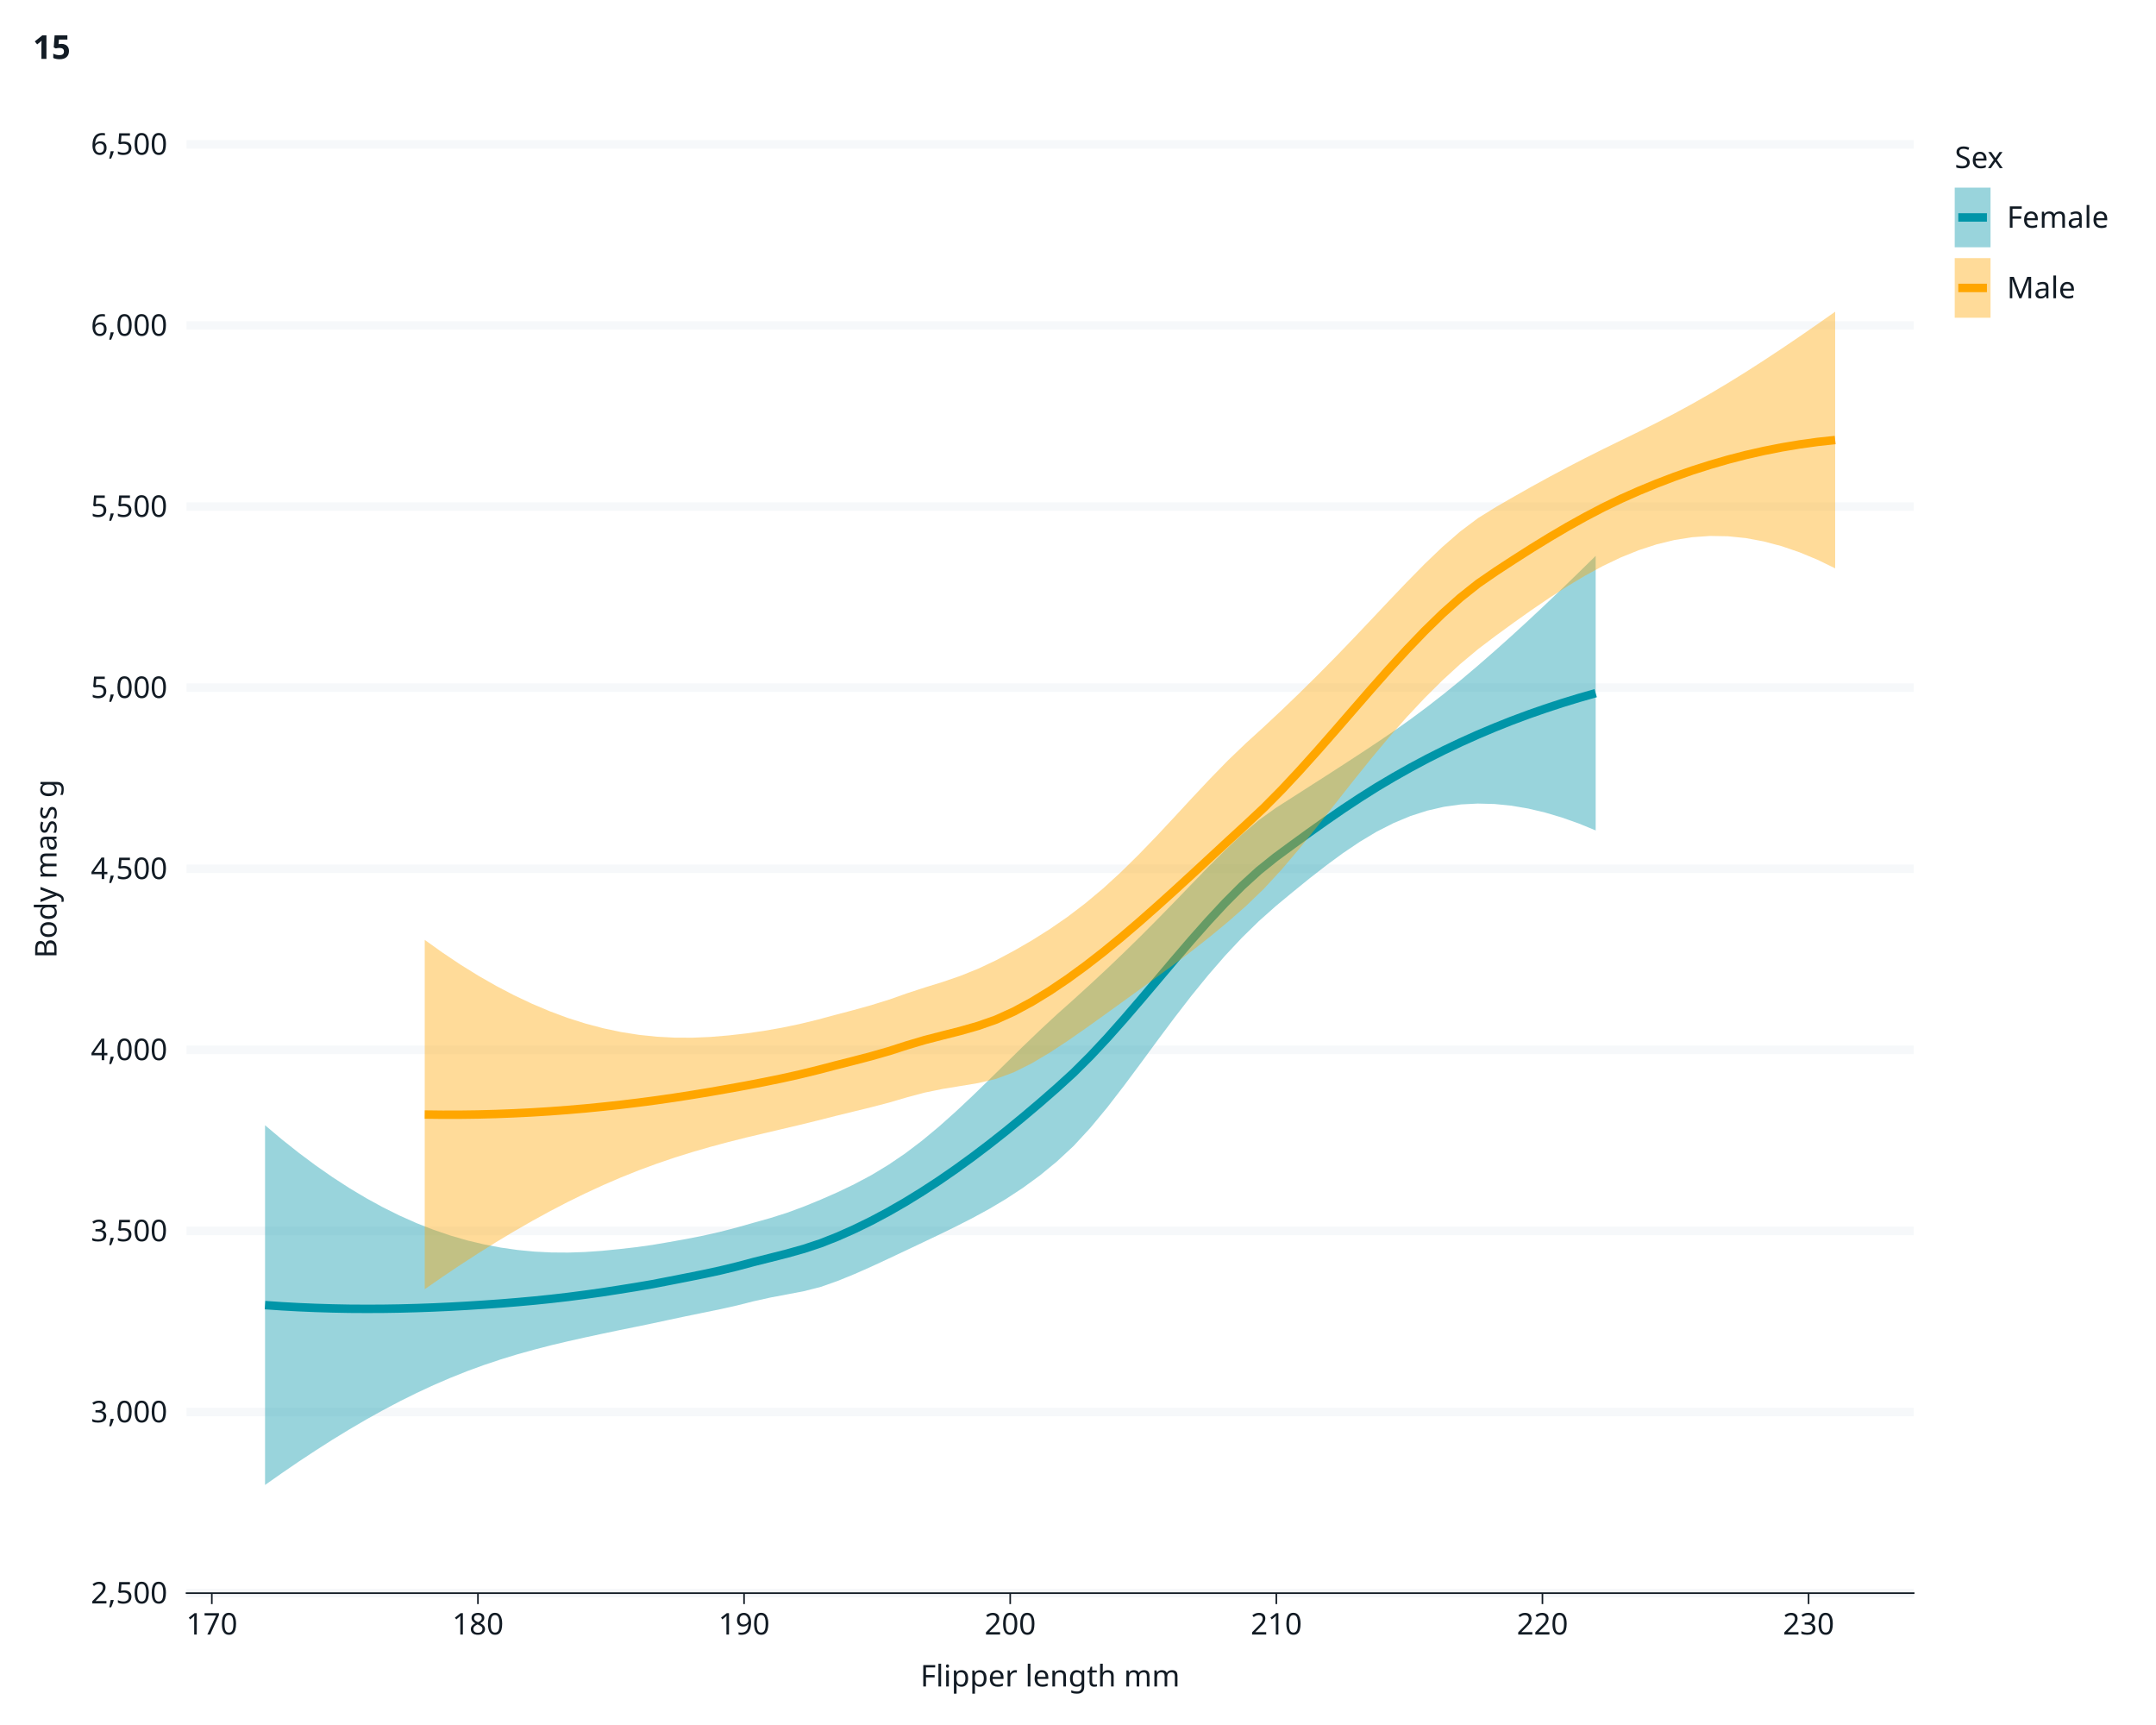
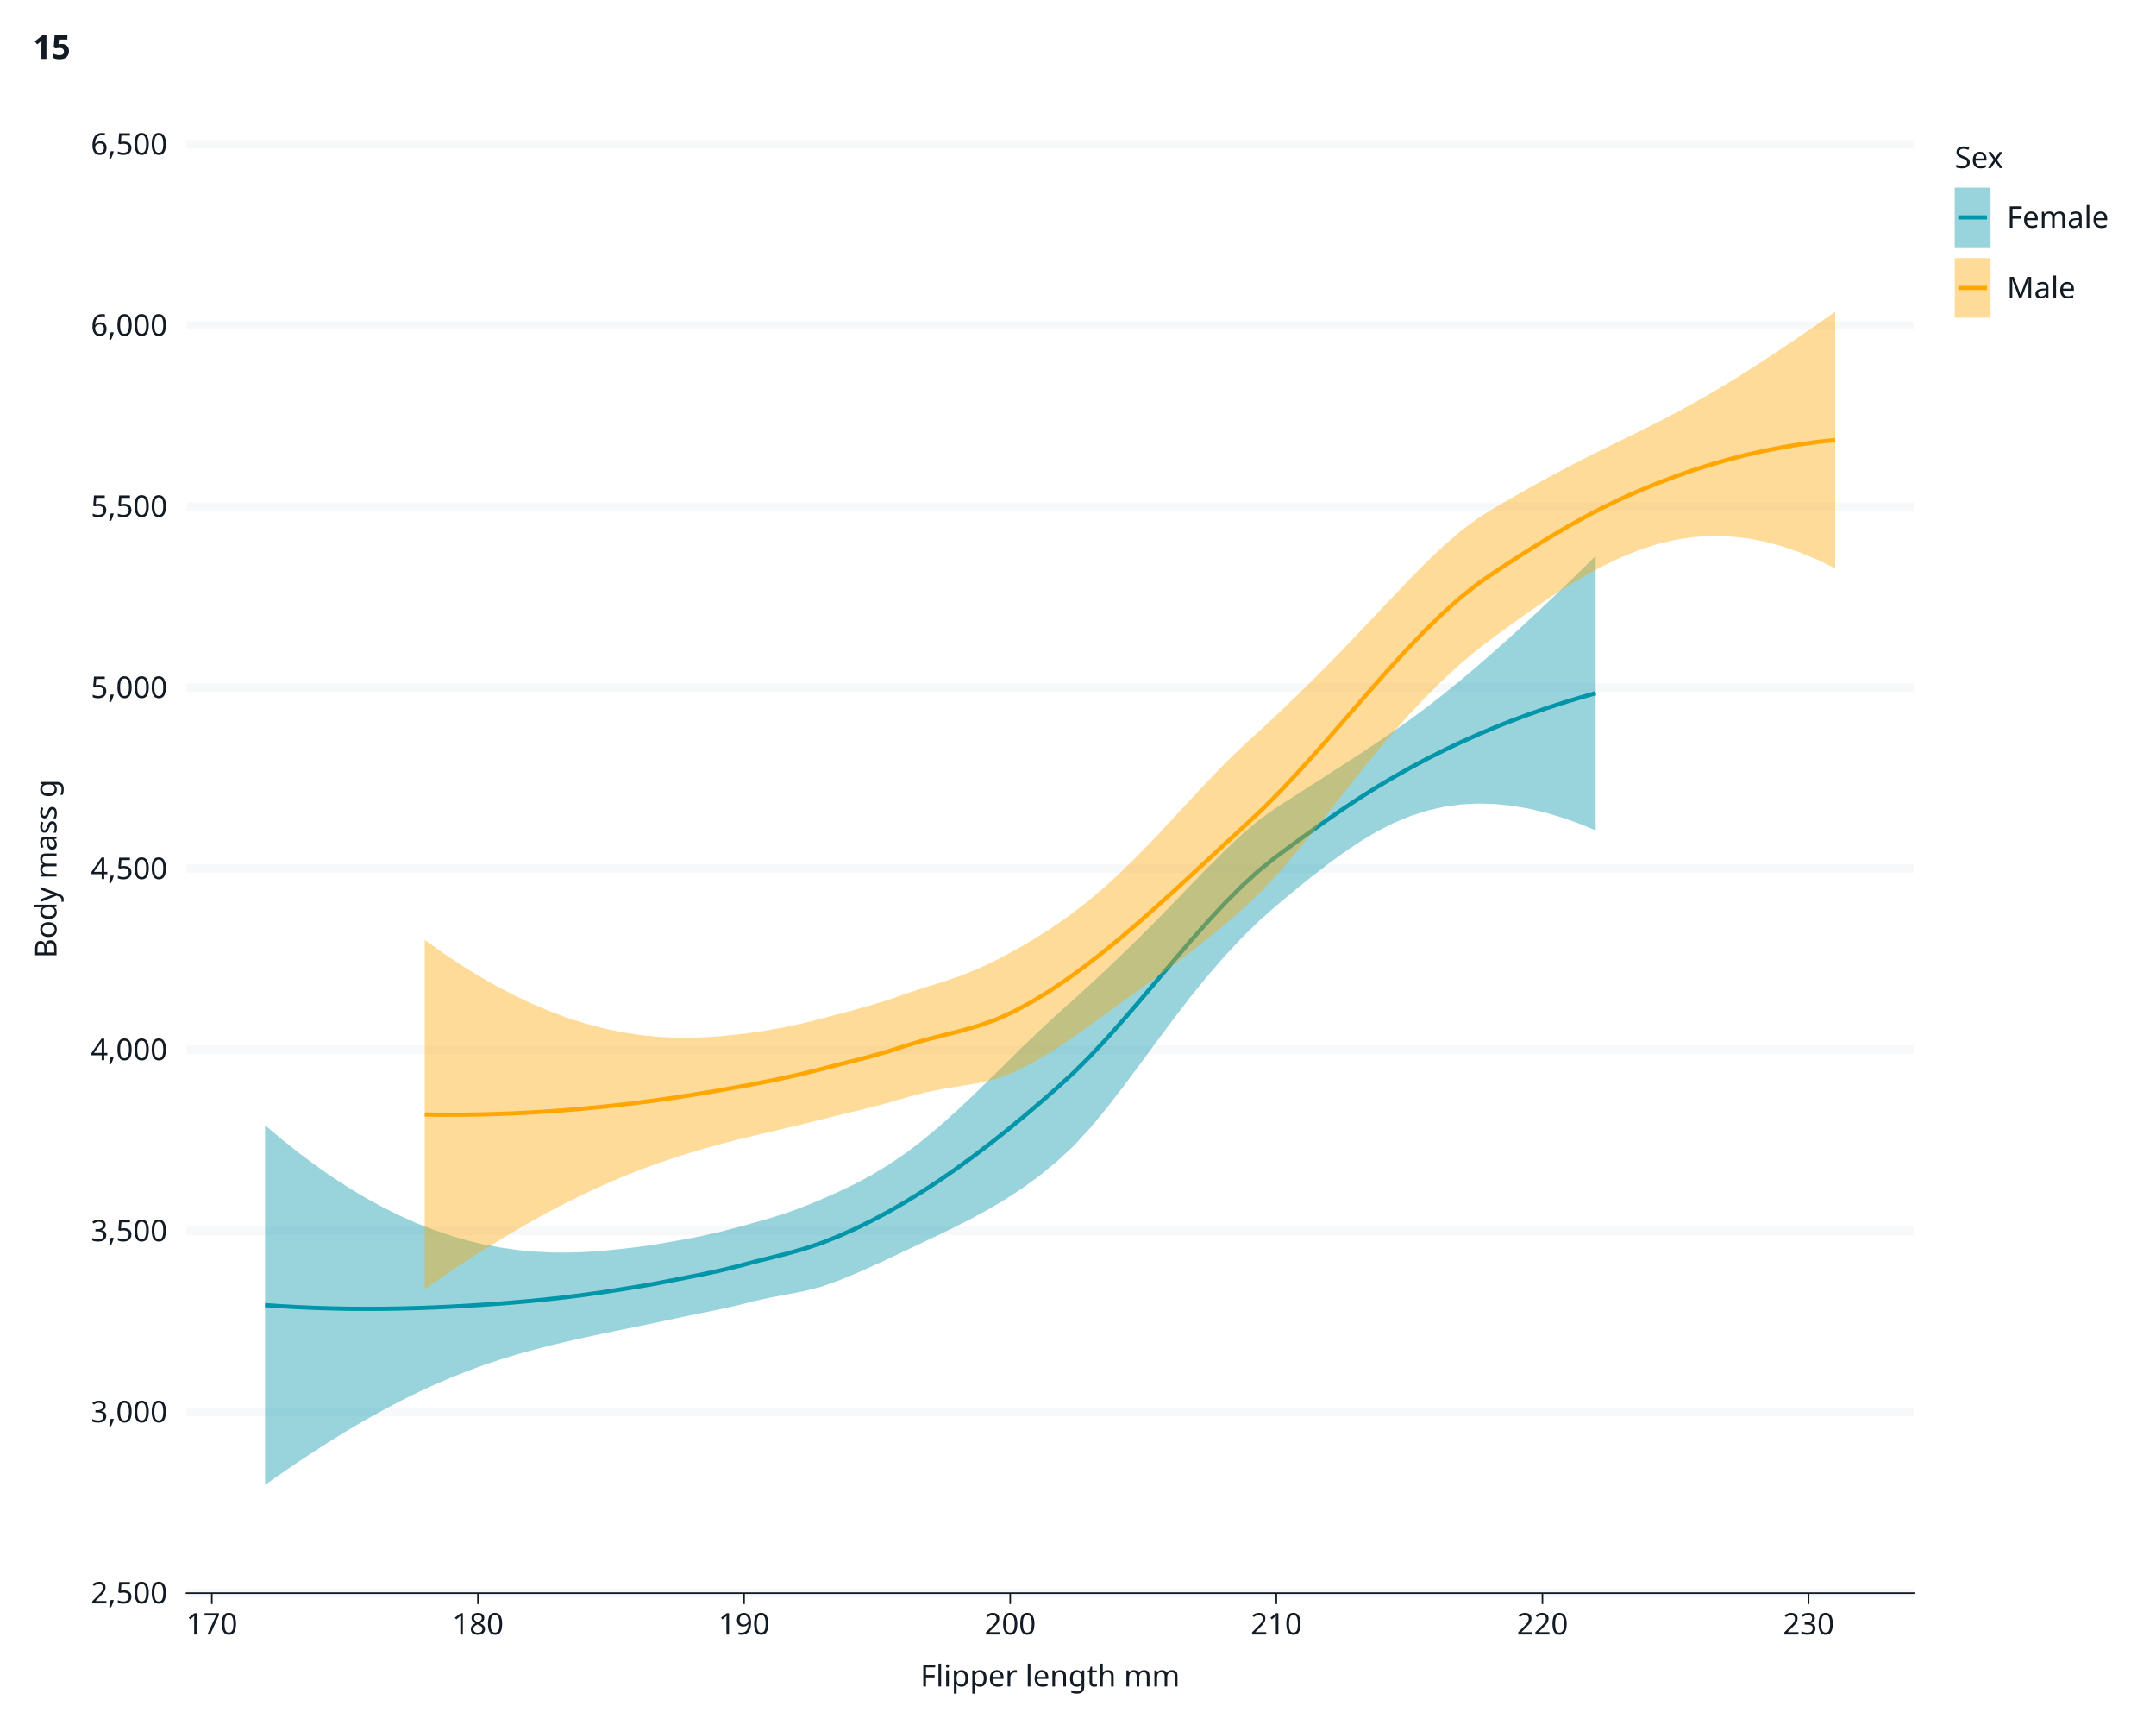
<svg xmlns="http://www.w3.org/2000/svg" class="svglite" data-engine-version="2.0" width="720.00pt" height="576.00pt" viewBox="0 0 720.00 576.00">
  <defs>
    <style type="text/css">
    .svglite line, .svglite polyline, .svglite polygon, .svglite path, .svglite rect, .svglite circle {
      fill: none;
      stroke: #000000;
      stroke-linecap: round;
      stroke-linejoin: round;
      stroke-miterlimit: 10.00;
    }
  </style>
  </defs>
  <rect width="100%" height="100%" style="stroke: none; fill: #FFFFFF;" />
  <defs>
    <clipPath id="cpMC4wMHw3MjAuMDB8MC4wMHw1NzYuMDA=">
      <rect x="0.00" y="0.00" width="720.00" height="576.00" />
    </clipPath>
  </defs>
  <g clip-path="url(#cpMC4wMHw3MjAuMDB8MC4wMHw1NzYuMDA=)">
    <rect x="0" y="0.00" width="720.00" height="576.00" style="stroke-width: 1.07; stroke: #FFFFFF; fill: #FFFFFF;" />
    <rect x="62.29" y="48.21" width="576.79" height="483.76" style="stroke-width: 1.07; stroke: #FFFFFF; fill: #FFFFFF;" />
    <polyline points="115.17,531.97 115.17,48.21 " style="stroke-width: 2.84; stroke: none; stroke-linecap: butt;" />
    <polyline points="204.05,531.97 204.05,48.21 " style="stroke-width: 2.84; stroke: none; stroke-linecap: butt;" />
    <polyline points="292.92,531.97 292.92,48.21 " style="stroke-width: 2.84; stroke: none; stroke-linecap: butt;" />
    <polyline points="381.79,531.97 381.79,48.21 " style="stroke-width: 2.84; stroke: none; stroke-linecap: butt;" />
    <polyline points="470.67,531.97 470.67,48.21 " style="stroke-width: 2.84; stroke: none; stroke-linecap: butt;" />
    <polyline points="559.54,531.97 559.54,48.21 " style="stroke-width: 2.84; stroke: none; stroke-linecap: butt;" />
    <polyline points="62.29,531.97 639.08,531.97 " style="stroke-width: 2.84; stroke: #F6F8FA; stroke-linecap: butt;" />
    <polyline points="62.29,471.50 639.08,471.50 " style="stroke-width: 2.84; stroke: #F6F8FA; stroke-linecap: butt;" />
    <polyline points="62.29,411.03 639.08,411.03 " style="stroke-width: 2.84; stroke: #F6F8FA; stroke-linecap: butt;" />
    <polyline points="62.29,350.56 639.08,350.56 " style="stroke-width: 2.84; stroke: #F6F8FA; stroke-linecap: butt;" />
    <polyline points="62.29,290.09 639.08,290.09 " style="stroke-width: 2.84; stroke: #F6F8FA; stroke-linecap: butt;" />
    <polyline points="62.29,229.62 639.08,229.62 " style="stroke-width: 2.84; stroke: #F6F8FA; stroke-linecap: butt;" />
    <polyline points="62.29,169.15 639.08,169.15 " style="stroke-width: 2.84; stroke: #F6F8FA; stroke-linecap: butt;" />
    <polyline points="62.29,108.68 639.08,108.68 " style="stroke-width: 2.84; stroke: #F6F8FA; stroke-linecap: butt;" />
    <polyline points="62.29,48.21 639.08,48.21 " style="stroke-width: 2.84; stroke: #F6F8FA; stroke-linecap: butt;" />
    <polyline points="70.74,531.97 70.74,48.21 " style="stroke-width: 2.84; stroke: none; stroke-linecap: butt;" />
    <polyline points="159.61,531.97 159.61,48.21 " style="stroke-width: 2.84; stroke: none; stroke-linecap: butt;" />
    <polyline points="248.48,531.97 248.48,48.21 " style="stroke-width: 2.84; stroke: none; stroke-linecap: butt;" />
    <polyline points="337.36,531.97 337.36,48.21 " style="stroke-width: 2.84; stroke: none; stroke-linecap: butt;" />
    <polyline points="426.23,531.97 426.23,48.21 " style="stroke-width: 2.84; stroke: none; stroke-linecap: butt;" />
    <polyline points="515.10,531.97 515.10,48.21 " style="stroke-width: 2.84; stroke: none; stroke-linecap: butt;" />
    <polyline points="603.98,531.97 603.98,48.21 " style="stroke-width: 2.84; stroke: none; stroke-linecap: butt;" />
    <polygon points="88.51,375.73 94.14,380.47 99.76,384.93 105.39,389.13 111.01,393.05 116.64,396.70 122.26,400.06 127.89,403.14 133.51,405.93 139.14,408.43 144.76,410.64 150.39,412.55 156.01,414.18 161.64,415.52 167.26,416.59 172.89,417.39 178.51,417.93 184.13,418.21 189.76,418.25 195.38,418.06 201.01,417.67 206.63,417.11 212.26,416.47 217.88,415.69 223.51,414.73 229.13,413.72 234.76,412.62 240.38,411.35 246.01,409.89 251.63,408.30 257.26,406.72 262.88,404.94 268.51,402.86 274.13,400.55 279.76,398.08 285.38,395.38 291.01,392.38 296.63,388.99 302.26,385.17 307.88,380.91 313.51,376.24 319.13,371.22 324.76,365.94 330.38,360.48 336.01,354.94 341.63,349.42 347.26,344.01 352.88,338.79 358.51,333.77 364.13,328.65 369.76,323.41 375.38,318.03 381.01,312.52 386.63,306.87 392.26,301.11 397.88,295.28 403.51,289.49 409.13,283.87 414.75,278.60 420.38,273.85 426.00,269.82 431.63,266.22 437.25,262.62 442.88,259.02 448.50,255.39 454.13,251.72 459.75,248.00 465.38,244.18 471.00,240.19 476.63,236.01 482.25,231.63 487.88,227.05 493.50,222.30 499.13,217.39 504.75,212.36 510.38,207.20 516.00,201.94 521.63,196.58 527.25,191.13 532.88,185.61 532.88,277.29 527.25,274.98 521.63,272.99 516.00,271.32 510.38,269.99 504.75,269.03 499.13,268.47 493.50,268.32 487.88,268.61 482.25,269.39 476.63,270.68 471.00,272.49 465.38,274.84 459.75,277.70 454.13,281.07 448.50,284.86 442.88,288.99 437.25,293.37 431.63,297.93 426.00,302.60 420.38,307.60 414.75,313.11 409.13,319.11 403.51,325.58 397.88,332.49 392.26,339.77 386.63,347.30 381.01,354.95 375.38,362.51 369.76,369.80 364.13,376.59 358.51,382.68 352.88,387.90 347.26,392.51 341.63,396.62 336.01,400.31 330.38,403.66 324.76,406.72 319.13,409.59 313.51,412.33 307.88,415.01 302.26,417.67 296.63,420.32 291.01,422.93 285.38,425.42 279.76,427.71 274.13,429.70 268.51,431.13 262.88,432.21 257.26,433.27 251.63,434.52 246.01,435.94 240.38,437.19 234.76,438.34 229.13,439.50 223.51,440.69 217.88,441.90 212.26,443.06 206.63,444.20 201.01,445.38 195.38,446.59 189.76,447.85 184.13,449.18 178.51,450.63 172.89,452.19 167.26,453.91 161.64,455.79 156.01,457.84 150.39,460.09 144.76,462.52 139.14,465.13 133.51,467.92 127.89,470.89 122.26,474.02 116.64,477.31 111.01,480.75 105.39,484.34 99.76,488.05 94.14,491.89 88.51,495.85 " style="stroke-width: 0.00; stroke: none; stroke-linecap: butt; fill: #0095A8; fill-opacity: 0.40;" />
-     <polyline points="88.51,375.73 94.14,380.47 99.76,384.93 105.39,389.13 111.01,393.05 116.64,396.70 122.26,400.06 127.89,403.14 133.51,405.93 139.14,408.43 144.76,410.64 150.39,412.55 156.01,414.18 161.64,415.52 167.26,416.59 172.89,417.39 178.51,417.93 184.13,418.21 189.76,418.25 195.38,418.06 201.01,417.67 206.63,417.11 212.26,416.47 217.88,415.69 223.51,414.73 229.13,413.72 234.76,412.62 240.38,411.35 246.01,409.89 251.63,408.30 257.26,406.72 262.88,404.94 268.51,402.86 274.13,400.55 279.76,398.08 285.38,395.38 291.01,392.38 296.63,388.99 302.26,385.17 307.88,380.91 313.51,376.24 319.13,371.22 324.76,365.94 330.38,360.48 336.01,354.94 341.63,349.42 347.26,344.01 352.88,338.79 358.51,333.77 364.13,328.65 369.76,323.41 375.38,318.03 381.01,312.52 386.63,306.87 392.26,301.11 397.88,295.28 403.51,289.49 409.13,283.87 414.75,278.60 420.38,273.85 426.00,269.82 431.63,266.22 437.25,262.62 442.88,259.02 448.50,255.39 454.13,251.72 459.75,248.00 465.38,244.18 471.00,240.19 476.63,236.01 482.25,231.63 487.88,227.05 493.50,222.30 499.13,217.39 504.75,212.36 510.38,207.20 516.00,201.94 521.63,196.58 527.25,191.13 532.88,185.61 " style="stroke-width: 2.82; stroke: none; stroke-linecap: butt;" />
-     <polyline points="532.88,277.29 527.25,274.98 521.63,272.99 516.00,271.32 510.38,269.99 504.75,269.03 499.13,268.47 493.50,268.32 487.88,268.61 482.25,269.39 476.63,270.68 471.00,272.49 465.38,274.84 459.75,277.70 454.13,281.07 448.50,284.86 442.88,288.99 437.25,293.37 431.63,297.93 426.00,302.60 420.38,307.60 414.75,313.11 409.13,319.11 403.51,325.58 397.88,332.49 392.26,339.77 386.63,347.30 381.01,354.95 375.38,362.51 369.76,369.80 364.13,376.59 358.51,382.68 352.88,387.90 347.26,392.51 341.63,396.62 336.01,400.31 330.38,403.66 324.76,406.72 319.13,409.59 313.51,412.33 307.88,415.01 302.26,417.67 296.63,420.32 291.01,422.93 285.38,425.42 279.76,427.71 274.13,429.70 268.51,431.13 262.88,432.21 257.26,433.27 251.63,434.52 246.01,435.94 240.38,437.19 234.76,438.34 229.13,439.50 223.51,440.69 217.88,441.90 212.26,443.06 206.63,444.20 201.01,445.38 195.38,446.59 189.76,447.85 184.13,449.18 178.51,450.63 172.89,452.19 167.26,453.91 161.64,455.79 156.01,457.84 150.39,460.09 144.76,462.52 139.14,465.13 133.51,467.92 127.89,470.89 122.26,474.02 116.64,477.31 111.01,480.75 105.39,484.34 99.76,488.05 94.14,491.89 88.51,495.85 " style="stroke-width: 2.82; stroke: none; stroke-linecap: butt;" />
-     <polyline points="88.51,435.79 94.14,436.18 99.76,436.49 105.39,436.73 111.01,436.90 116.64,437.01 122.26,437.04 127.89,437.02 133.51,436.93 139.14,436.78 144.76,436.58 150.39,436.32 156.01,436.01 161.64,435.65 167.26,435.25 172.89,434.79 178.51,434.28 184.13,433.70 189.76,433.05 195.38,432.32 201.01,431.53 206.63,430.66 212.26,429.76 217.88,428.80 223.51,427.71 229.13,426.61 234.76,425.48 240.38,424.27 246.01,422.91 251.63,421.41 257.26,420.00 262.88,418.57 268.51,416.99 274.13,415.13 279.76,412.90 285.38,410.40 291.01,407.65 296.63,404.65 302.26,401.42 307.88,397.96 313.51,394.29 319.13,390.41 324.76,386.33 330.38,382.07 336.01,377.63 341.63,373.02 347.26,368.26 352.88,363.35 358.51,358.22 364.13,352.62 369.76,346.60 375.38,340.27 381.01,333.73 386.63,327.09 392.26,320.44 397.88,313.89 403.51,307.54 409.13,301.49 414.75,295.85 420.38,290.72 426.00,286.21 431.63,282.07 437.25,277.99 442.88,274.00 448.50,270.12 454.13,266.40 459.75,262.85 465.38,259.51 471.00,256.34 476.63,253.34 482.25,250.51 487.88,247.83 493.50,245.31 499.13,242.93 504.75,240.69 510.38,238.59 516.00,236.63 521.63,234.78 527.25,233.06 532.88,231.45 " style="stroke-width: 2.82; stroke: #0095A8; stroke-linecap: butt;" />
+     <polyline points="88.51,375.73 94.14,380.47 99.76,384.93 105.39,389.13 111.01,393.05 116.64,396.70 122.26,400.06 127.89,403.14 133.51,405.93 139.14,408.43 144.76,410.64 150.39,412.55 156.01,414.18 161.64,415.52 167.26,416.59 172.89,417.39 178.51,417.93 184.13,418.21 189.76,418.25 195.38,418.06 201.01,417.67 206.63,417.11 212.26,416.47 217.88,415.69 223.51,414.73 229.13,413.72 234.76,412.62 240.38,411.35 246.01,409.89 251.63,408.30 257.26,406.72 262.88,404.94 268.51,402.86 274.13,400.55 279.76,398.08 285.38,395.38 291.01,392.38 296.63,388.99 302.26,385.17 307.88,380.91 313.51,376.24 319.13,371.22 324.76,365.94 330.38,360.48 336.01,354.94 341.63,349.42 347.26,344.01 352.88,338.79 358.51,333.77 364.13,328.65 369.76,323.41 375.38,318.03 381.01,312.52 386.63,306.87 392.26,301.11 397.88,295.28 403.51,289.49 409.13,283.87 414.75,278.60 420.38,273.85 426.00,269.82 431.63,266.22 437.25,262.62 442.88,259.02 448.50,255.39 454.13,251.72 459.75,248.00 465.38,244.18 471.00,240.19 476.63,236.01 482.25,231.63 487.88,227.05 493.50,222.30 499.13,217.39 504.75,212.36 510.38,207.20 516.00,201.94 521.63,196.58 527.25,191.13 532.88,185.61 " style="stroke-width: 1.41; stroke: none; stroke-linecap: butt;" />
+     <polyline points="532.88,277.29 527.25,274.98 521.63,272.99 516.00,271.32 510.38,269.99 504.75,269.03 499.13,268.47 493.50,268.32 487.88,268.61 482.25,269.39 476.63,270.68 471.00,272.49 465.38,274.84 459.75,277.70 454.13,281.07 448.50,284.86 442.88,288.99 437.25,293.37 431.63,297.93 426.00,302.60 420.38,307.60 414.75,313.11 409.13,319.11 403.51,325.58 397.88,332.49 392.26,339.77 386.63,347.30 381.01,354.95 375.38,362.51 369.76,369.80 364.13,376.59 358.51,382.68 352.88,387.90 347.26,392.51 341.63,396.62 336.01,400.31 330.38,403.66 324.76,406.72 319.13,409.59 313.51,412.33 307.88,415.01 302.26,417.67 296.63,420.32 291.01,422.93 285.38,425.42 279.76,427.71 274.13,429.70 268.51,431.13 262.88,432.21 257.26,433.27 251.63,434.52 246.01,435.94 240.38,437.19 234.76,438.34 229.13,439.50 223.51,440.69 217.88,441.90 212.26,443.06 206.63,444.20 201.01,445.38 195.38,446.59 189.76,447.85 184.13,449.18 178.51,450.63 172.89,452.19 167.26,453.91 161.64,455.79 156.01,457.84 150.39,460.09 144.76,462.52 139.14,465.13 133.51,467.92 127.89,470.89 122.26,474.02 116.64,477.31 111.01,480.75 105.39,484.34 99.76,488.05 94.14,491.89 88.51,495.85 " style="stroke-width: 1.41; stroke: none; stroke-linecap: butt;" />
+     <polyline points="88.51,435.79 94.14,436.18 99.76,436.49 105.39,436.73 111.01,436.90 116.64,437.01 122.26,437.04 127.89,437.02 133.51,436.93 139.14,436.78 144.76,436.58 150.39,436.32 156.01,436.01 161.64,435.65 167.26,435.25 172.89,434.79 178.51,434.28 184.13,433.70 189.76,433.05 195.38,432.32 201.01,431.53 206.63,430.66 212.26,429.76 217.88,428.80 223.51,427.71 229.13,426.61 234.76,425.48 240.38,424.27 246.01,422.91 251.63,421.41 257.26,420.00 262.88,418.57 268.51,416.99 274.13,415.13 279.76,412.90 285.38,410.40 291.01,407.65 296.63,404.65 302.26,401.42 307.88,397.96 313.51,394.29 319.13,390.41 324.76,386.33 330.38,382.07 336.01,377.63 341.63,373.02 347.26,368.26 352.88,363.35 358.51,358.22 364.13,352.62 369.76,346.60 375.38,340.27 381.01,333.73 386.63,327.09 392.26,320.44 397.88,313.89 403.51,307.54 409.13,301.49 414.75,295.85 420.38,290.72 426.00,286.21 431.63,282.07 437.25,277.99 442.88,274.00 448.50,270.12 454.13,266.40 459.75,262.85 465.38,259.51 471.00,256.34 476.63,253.34 482.25,250.51 487.88,247.83 493.50,245.31 499.13,242.93 504.75,240.69 510.38,238.59 516.00,236.63 521.63,234.78 527.25,233.06 532.88,231.45 " style="stroke-width: 1.41; stroke: #0095A8; stroke-linecap: butt;" />
    <polygon points="141.84,313.84 147.80,318.10 153.76,322.09 159.72,325.79 165.69,329.20 171.65,332.32 177.61,335.14 183.57,337.66 189.53,339.88 195.50,341.77 201.46,343.35 207.42,344.61 213.38,345.55 219.35,346.17 225.31,346.48 231.27,346.50 237.23,346.25 243.20,345.75 249.16,345.08 255.12,344.22 261.08,343.17 267.05,341.93 273.01,340.48 278.97,338.88 284.93,337.31 290.90,335.65 296.86,333.80 302.82,331.70 308.78,329.75 314.74,327.91 320.71,325.86 326.67,323.46 332.63,320.65 338.59,317.48 344.56,314.03 350.52,310.28 356.48,306.17 362.44,301.63 368.41,296.64 374.37,291.18 380.33,285.31 386.29,279.13 392.26,272.74 398.22,266.30 404.18,259.96 410.14,253.85 416.10,248.14 422.07,242.70 428.03,237.12 433.99,231.39 439.95,225.50 445.92,219.46 451.88,213.28 457.84,206.99 463.80,200.67 469.77,194.42 475.73,188.35 481.69,182.64 487.65,177.46 493.62,172.98 499.58,169.29 505.54,165.85 511.50,162.48 517.46,159.21 523.43,156.03 529.39,152.95 535.35,149.96 541.31,147.05 547.28,144.15 553.24,141.17 559.20,138.07 565.16,134.83 571.13,131.43 577.09,127.88 583.05,124.19 589.01,120.36 594.98,116.42 600.94,112.39 606.90,108.27 612.86,104.08 612.86,189.78 606.90,186.88 600.94,184.41 594.98,182.37 589.01,180.79 583.05,179.68 577.09,179.07 571.13,178.96 565.16,179.38 559.20,180.31 553.24,181.77 547.28,183.71 541.31,186.12 535.35,188.96 529.39,192.20 523.43,195.77 517.46,199.61 511.50,203.67 505.54,207.89 499.58,212.23 493.62,216.74 487.65,221.73 481.69,227.19 475.73,233.11 469.77,239.47 463.80,246.25 457.84,253.39 451.88,260.80 445.92,268.36 439.95,275.92 433.99,283.30 428.03,290.32 422.07,296.78 416.10,302.53 410.14,307.77 404.18,312.70 398.22,317.39 392.26,321.88 386.29,326.26 380.33,330.59 374.37,334.90 368.41,339.20 362.44,343.47 356.48,347.61 350.52,351.52 344.56,355.05 338.59,358.04 332.63,360.26 326.67,361.65 320.71,362.64 314.74,363.62 308.78,364.84 302.82,366.43 296.86,368.18 290.90,369.73 284.93,371.19 278.97,372.65 273.01,374.16 267.05,375.62 261.08,377.03 255.12,378.43 249.16,379.85 243.20,381.35 237.23,382.95 231.27,384.67 225.31,386.53 219.35,388.56 213.38,390.76 207.42,393.14 201.46,395.71 195.50,398.46 189.53,401.39 183.57,404.49 177.61,407.76 171.65,411.18 165.69,414.76 159.72,418.49 153.76,422.35 147.80,426.35 141.84,430.48 " style="stroke-width: 0.00; stroke: none; stroke-linecap: butt; fill: #FFA600; fill-opacity: 0.40;" />
-     <polyline points="141.84,313.84 147.80,318.10 153.76,322.09 159.72,325.79 165.69,329.20 171.65,332.32 177.61,335.14 183.57,337.66 189.53,339.88 195.50,341.77 201.46,343.35 207.42,344.61 213.38,345.55 219.35,346.17 225.31,346.48 231.27,346.50 237.23,346.25 243.20,345.75 249.16,345.08 255.12,344.22 261.08,343.17 267.05,341.93 273.01,340.48 278.97,338.88 284.93,337.31 290.90,335.65 296.86,333.80 302.82,331.70 308.78,329.75 314.74,327.91 320.71,325.86 326.67,323.46 332.63,320.65 338.59,317.48 344.56,314.03 350.52,310.28 356.48,306.17 362.44,301.63 368.41,296.64 374.37,291.18 380.33,285.31 386.29,279.13 392.26,272.74 398.22,266.30 404.18,259.96 410.14,253.85 416.10,248.14 422.07,242.70 428.03,237.12 433.99,231.39 439.95,225.50 445.92,219.46 451.88,213.28 457.84,206.99 463.80,200.67 469.77,194.42 475.73,188.35 481.69,182.64 487.65,177.46 493.62,172.98 499.58,169.29 505.54,165.85 511.50,162.48 517.46,159.21 523.43,156.03 529.39,152.95 535.35,149.96 541.31,147.05 547.28,144.15 553.24,141.17 559.20,138.07 565.16,134.83 571.13,131.43 577.09,127.88 583.05,124.19 589.01,120.36 594.98,116.42 600.94,112.39 606.90,108.27 612.86,104.08 " style="stroke-width: 2.82; stroke: none; stroke-linecap: butt;" />
-     <polyline points="612.86,189.78 606.90,186.88 600.94,184.41 594.98,182.37 589.01,180.79 583.05,179.68 577.09,179.07 571.13,178.96 565.16,179.38 559.20,180.31 553.24,181.77 547.28,183.71 541.31,186.12 535.35,188.96 529.39,192.20 523.43,195.77 517.46,199.61 511.50,203.67 505.54,207.89 499.58,212.23 493.62,216.74 487.65,221.73 481.69,227.19 475.73,233.11 469.77,239.47 463.80,246.25 457.84,253.39 451.88,260.80 445.92,268.36 439.95,275.92 433.99,283.30 428.03,290.32 422.07,296.78 416.10,302.53 410.14,307.77 404.18,312.70 398.22,317.39 392.26,321.88 386.29,326.26 380.33,330.59 374.37,334.90 368.41,339.20 362.44,343.47 356.48,347.61 350.52,351.52 344.56,355.05 338.59,358.04 332.63,360.26 326.67,361.65 320.71,362.64 314.74,363.62 308.78,364.84 302.82,366.43 296.86,368.18 290.90,369.73 284.93,371.19 278.97,372.65 273.01,374.16 267.05,375.62 261.08,377.03 255.12,378.43 249.16,379.85 243.20,381.35 237.23,382.95 231.27,384.67 225.31,386.53 219.35,388.56 213.38,390.76 207.42,393.14 201.46,395.71 195.50,398.46 189.53,401.39 183.57,404.49 177.61,407.76 171.65,411.18 165.69,414.76 159.72,418.49 153.76,422.35 147.80,426.35 141.84,430.48 " style="stroke-width: 2.82; stroke: none; stroke-linecap: butt;" />
-     <polyline points="141.84,372.16 147.80,372.23 153.76,372.22 159.72,372.14 165.69,371.98 171.65,371.75 177.61,371.45 183.57,371.08 189.53,370.63 195.50,370.12 201.46,369.53 207.42,368.88 213.38,368.16 219.35,367.37 225.31,366.51 231.27,365.58 237.23,364.60 243.20,363.55 249.16,362.47 255.12,361.32 261.08,360.10 267.05,358.77 273.01,357.32 278.97,355.76 284.93,354.25 290.90,352.69 296.86,350.99 302.82,349.07 308.78,347.30 314.74,345.76 320.71,344.25 326.67,342.55 332.63,340.46 338.59,337.76 344.56,334.54 350.52,330.90 356.48,326.89 362.44,322.55 368.41,317.92 374.37,313.04 380.33,307.95 386.29,302.69 392.26,297.31 398.22,291.84 404.18,286.33 410.14,280.81 416.10,275.33 422.07,269.74 428.03,263.72 433.99,257.34 439.95,250.71 445.92,243.91 451.88,237.04 457.84,230.19 463.80,223.46 469.77,216.94 475.73,210.73 481.69,204.92 487.65,199.60 493.62,194.86 499.58,190.76 505.54,186.87 511.50,183.07 517.46,179.41 523.43,175.90 529.39,172.58 535.35,169.46 541.31,166.58 547.28,163.93 553.24,161.47 559.20,159.19 565.16,157.10 571.13,155.20 577.09,153.47 583.05,151.93 589.01,150.58 594.98,149.40 600.94,148.40 606.90,147.57 612.86,146.93 " style="stroke-width: 2.82; stroke: #FFA600; stroke-linecap: butt;" />
+     <polyline points="141.84,313.84 147.80,318.10 153.76,322.09 159.72,325.79 165.69,329.20 171.65,332.32 177.61,335.14 183.57,337.66 189.53,339.88 195.50,341.77 201.46,343.35 207.42,344.61 213.38,345.55 219.35,346.17 225.31,346.48 231.27,346.50 237.23,346.25 243.20,345.75 249.16,345.08 255.12,344.22 261.08,343.17 267.05,341.93 273.01,340.48 278.97,338.88 284.93,337.31 290.90,335.65 296.86,333.80 302.82,331.70 308.78,329.75 314.74,327.91 320.71,325.86 326.67,323.46 332.63,320.65 338.59,317.48 344.56,314.03 350.52,310.28 356.48,306.17 362.44,301.63 368.41,296.64 374.37,291.18 380.33,285.31 386.29,279.13 392.26,272.74 398.22,266.30 404.18,259.96 410.14,253.85 416.10,248.14 422.07,242.70 428.03,237.12 433.99,231.39 439.95,225.50 445.92,219.46 451.88,213.28 457.84,206.99 463.80,200.67 469.77,194.42 475.73,188.35 481.69,182.64 487.65,177.46 493.62,172.98 499.58,169.29 505.54,165.85 511.50,162.48 517.46,159.21 523.43,156.03 529.39,152.95 535.35,149.96 541.31,147.05 547.28,144.15 553.24,141.17 559.20,138.07 565.16,134.83 571.13,131.43 577.09,127.88 583.05,124.19 589.01,120.36 594.98,116.42 600.94,112.39 606.90,108.27 612.86,104.08 " style="stroke-width: 1.41; stroke: none; stroke-linecap: butt;" />
+     <polyline points="612.86,189.78 606.90,186.88 600.94,184.41 594.98,182.37 589.01,180.79 583.05,179.68 577.09,179.07 571.13,178.96 565.16,179.38 559.20,180.31 553.24,181.77 547.28,183.71 541.31,186.12 535.35,188.96 529.39,192.20 523.43,195.77 517.46,199.61 511.50,203.67 505.54,207.89 499.58,212.23 493.62,216.74 487.65,221.73 481.69,227.19 475.73,233.11 469.77,239.47 463.80,246.25 457.84,253.39 451.88,260.80 445.92,268.36 439.95,275.92 433.99,283.30 428.03,290.32 422.07,296.78 416.10,302.53 410.14,307.77 404.18,312.70 398.22,317.39 392.26,321.88 386.29,326.26 380.33,330.59 374.37,334.90 368.41,339.20 362.44,343.47 356.48,347.61 350.52,351.52 344.56,355.05 338.59,358.04 332.63,360.26 326.67,361.65 320.71,362.64 314.74,363.62 308.78,364.84 302.82,366.43 296.86,368.18 290.90,369.73 284.93,371.19 278.97,372.65 273.01,374.16 267.05,375.62 261.08,377.03 255.12,378.43 249.16,379.85 243.20,381.35 237.23,382.95 231.27,384.67 225.31,386.53 219.35,388.56 213.38,390.76 207.42,393.14 201.46,395.71 195.50,398.46 189.53,401.39 183.57,404.49 177.61,407.76 171.65,411.18 165.69,414.76 159.72,418.49 153.76,422.35 147.80,426.35 141.84,430.48 " style="stroke-width: 1.41; stroke: none; stroke-linecap: butt;" />
+     <polyline points="141.84,372.16 147.80,372.23 153.76,372.22 159.72,372.14 165.69,371.98 171.65,371.75 177.61,371.45 183.57,371.08 189.53,370.63 195.50,370.12 201.46,369.53 207.42,368.88 213.38,368.16 219.35,367.37 225.31,366.51 231.27,365.58 237.23,364.60 243.20,363.55 249.16,362.47 255.12,361.32 261.08,360.10 267.05,358.77 273.01,357.32 278.97,355.76 284.93,354.25 290.90,352.69 296.86,350.99 302.82,349.07 308.78,347.30 314.74,345.76 320.71,344.25 326.67,342.55 332.63,340.46 338.59,337.76 344.56,334.54 350.52,330.90 356.48,326.89 362.44,322.55 368.41,317.92 374.37,313.04 380.33,307.95 386.29,302.69 392.26,297.31 398.22,291.84 404.18,286.33 410.14,280.81 416.10,275.33 422.07,269.74 428.03,263.72 433.99,257.34 439.95,250.71 445.92,243.91 451.88,237.04 457.84,230.19 463.80,223.46 469.77,216.94 475.73,210.73 481.69,204.92 487.65,199.60 493.62,194.86 499.58,190.76 505.54,186.87 511.50,183.07 517.46,179.41 523.43,175.90 529.39,172.58 535.35,169.46 541.31,166.58 547.28,163.93 553.24,161.47 559.20,159.19 565.16,157.10 571.13,155.20 577.09,153.47 583.05,151.93 589.01,150.58 594.98,149.40 600.94,148.40 606.90,147.57 612.86,146.93 " style="stroke-width: 1.41; stroke: #FFA600; stroke-linecap: butt;" />
    <polyline points="62.29,531.97 62.29,48.21 " style="stroke-width: 0.53; stroke: none; stroke-linecap: square;" />
    <text x="55.90" y="535.41" text-anchor="end" style="font-size: 10.00px; fill: #121B24; font-family: sans;" textLength="25.03px" lengthAdjust="spacingAndGlyphs">2,500</text>
    <text x="55.90" y="474.94" text-anchor="end" style="font-size: 10.00px; fill: #121B24; font-family: sans;" textLength="25.03px" lengthAdjust="spacingAndGlyphs">3,000</text>
    <text x="55.90" y="414.47" text-anchor="end" style="font-size: 10.00px; fill: #121B24; font-family: sans;" textLength="25.03px" lengthAdjust="spacingAndGlyphs">3,500</text>
    <text x="55.90" y="354.00" text-anchor="end" style="font-size: 10.00px; fill: #121B24; font-family: sans;" textLength="25.03px" lengthAdjust="spacingAndGlyphs">4,000</text>
    <text x="55.90" y="293.53" text-anchor="end" style="font-size: 10.00px; fill: #121B24; font-family: sans;" textLength="25.03px" lengthAdjust="spacingAndGlyphs">4,500</text>
    <text x="55.90" y="233.06" text-anchor="end" style="font-size: 10.00px; fill: #121B24; font-family: sans;" textLength="25.03px" lengthAdjust="spacingAndGlyphs">5,000</text>
    <text x="55.90" y="172.59" text-anchor="end" style="font-size: 10.00px; fill: #121B24; font-family: sans;" textLength="25.03px" lengthAdjust="spacingAndGlyphs">5,500</text>
    <text x="55.90" y="112.12" text-anchor="end" style="font-size: 10.00px; fill: #121B24; font-family: sans;" textLength="25.03px" lengthAdjust="spacingAndGlyphs">6,000</text>
    <text x="55.90" y="51.65" text-anchor="end" style="font-size: 10.00px; fill: #121B24; font-family: sans;" textLength="25.03px" lengthAdjust="spacingAndGlyphs">6,500</text>
    <polyline points="58.64,531.97 62.29,531.97 " style="stroke-width: 0.53; stroke: none; stroke-linecap: butt;" />
    <polyline points="58.64,471.50 62.29,471.50 " style="stroke-width: 0.53; stroke: none; stroke-linecap: butt;" />
    <polyline points="58.64,411.03 62.29,411.03 " style="stroke-width: 0.53; stroke: none; stroke-linecap: butt;" />
    <polyline points="58.64,350.56 62.29,350.56 " style="stroke-width: 0.53; stroke: none; stroke-linecap: butt;" />
    <polyline points="58.64,290.09 62.29,290.09 " style="stroke-width: 0.53; stroke: none; stroke-linecap: butt;" />
    <polyline points="58.64,229.62 62.29,229.62 " style="stroke-width: 0.53; stroke: none; stroke-linecap: butt;" />
    <polyline points="58.64,169.15 62.29,169.15 " style="stroke-width: 0.53; stroke: none; stroke-linecap: butt;" />
    <polyline points="58.64,108.68 62.29,108.68 " style="stroke-width: 0.53; stroke: none; stroke-linecap: butt;" />
    <polyline points="58.64,48.21 62.29,48.21 " style="stroke-width: 0.53; stroke: none; stroke-linecap: butt;" />
    <polyline points="62.29,531.97 639.08,531.97 " style="stroke-width: 0.53; stroke: #121B24; stroke-linecap: square;" />
    <polyline points="70.74,535.62 70.74,531.97 " style="stroke-width: 0.53; stroke: #121B24; stroke-linecap: butt;" />
    <polyline points="159.61,535.62 159.61,531.97 " style="stroke-width: 0.53; stroke: #121B24; stroke-linecap: butt;" />
    <polyline points="248.48,535.62 248.48,531.97 " style="stroke-width: 0.53; stroke: #121B24; stroke-linecap: butt;" />
    <polyline points="337.36,535.62 337.36,531.97 " style="stroke-width: 0.53; stroke: #121B24; stroke-linecap: butt;" />
    <polyline points="426.23,535.62 426.23,531.97 " style="stroke-width: 0.53; stroke: #121B24; stroke-linecap: butt;" />
    <polyline points="515.10,535.62 515.10,531.97 " style="stroke-width: 0.53; stroke: #121B24; stroke-linecap: butt;" />
    <polyline points="603.98,535.62 603.98,531.97 " style="stroke-width: 0.53; stroke: #121B24; stroke-linecap: butt;" />
    <text x="70.74" y="545.79" text-anchor="middle" style="font-size: 10.00px; fill: #121B24; font-family: sans;" textLength="16.69px" lengthAdjust="spacingAndGlyphs">170</text>
    <text x="159.61" y="545.79" text-anchor="middle" style="font-size: 10.00px; fill: #121B24; font-family: sans;" textLength="16.69px" lengthAdjust="spacingAndGlyphs">180</text>
    <text x="248.48" y="545.79" text-anchor="middle" style="font-size: 10.00px; fill: #121B24; font-family: sans;" textLength="16.69px" lengthAdjust="spacingAndGlyphs">190</text>
    <text x="337.36" y="545.79" text-anchor="middle" style="font-size: 10.00px; fill: #121B24; font-family: sans;" textLength="16.69px" lengthAdjust="spacingAndGlyphs">200</text>
    <text x="426.23" y="545.79" text-anchor="middle" style="font-size: 10.00px; fill: #121B24; font-family: sans;" textLength="16.69px" lengthAdjust="spacingAndGlyphs">210</text>
    <text x="515.10" y="545.79" text-anchor="middle" style="font-size: 10.00px; fill: #121B24; font-family: sans;" textLength="16.69px" lengthAdjust="spacingAndGlyphs">220</text>
    <text x="603.98" y="545.79" text-anchor="middle" style="font-size: 10.00px; fill: #121B24; font-family: sans;" textLength="16.69px" lengthAdjust="spacingAndGlyphs">230</text>
    <text x="350.69" y="563.13" text-anchor="middle" style="font-size: 10.00px; fill: #121B24; font-family: sans;" textLength="80.03px" lengthAdjust="spacingAndGlyphs">Flipper length mm</text>
    <text transform="translate(18.88,290.09) rotate(-90)" text-anchor="middle" style="font-size: 10.00px; fill: #121B24; font-family: sans;" textLength="57.82px" lengthAdjust="spacingAndGlyphs">Body mass g</text>
    <rect x="644.56" y="48.21" width="53.52" height="66.11" style="stroke-width: 1.07; stroke: #FFFFFF; fill: #FFFFFF;" />
    <text x="652.78" y="56.13" style="font-size: 10.00px; fill: #121B24; font-family: sans;" textLength="17.24px" lengthAdjust="spacingAndGlyphs">Sex</text>
    <rect x="652.78" y="62.65" width="11.96" height="19.92" style="stroke-width: 1.07; stroke: #FFFFFF; fill: #FFFFFF;" />
    <rect x="652.78" y="62.65" width="11.96" height="19.92" style="stroke-width: 0.75; stroke: none; fill: #0095A8; fill-opacity: 0.40;" />
-     <line x1="653.97" y1="72.61" x2="663.54" y2="72.61" style="stroke-width: 2.82; stroke: #0095A8; stroke-linecap: butt;" />
+     <line x1="653.97" y1="72.61" x2="663.54" y2="72.61" style="stroke-width: 1.41; stroke: #0095A8; stroke-linecap: butt;" />
    <rect x="652.78" y="86.18" width="11.96" height="19.92" style="stroke-width: 1.07; stroke: #FFFFFF; fill: #FFFFFF;" />
    <rect x="652.78" y="86.18" width="11.96" height="19.92" style="stroke-width: 0.75; stroke: none; fill: #FFA600; fill-opacity: 0.40;" />
-     <line x1="653.97" y1="96.14" x2="663.54" y2="96.14" style="stroke-width: 2.82; stroke: #FFA600; stroke-linecap: butt;" />
+     <line x1="653.97" y1="96.14" x2="663.54" y2="96.14" style="stroke-width: 1.41; stroke: #FFA600; stroke-linecap: butt;" />
    <text x="670.21" y="76.05" style="font-size: 10.00px; fill: #121B24; font-family: sans;" textLength="33.35px" lengthAdjust="spacingAndGlyphs">Female</text>
    <text x="670.21" y="99.58" style="font-size: 10.00px; fill: #121B24; font-family: sans;" textLength="21.68px" lengthAdjust="spacingAndGlyphs">Male</text>
    <text x="10.96" y="19.67" style="font-size: 11.00px; font-weight: bold; fill: #121B24; font-family: sans;" textLength="12.24px" lengthAdjust="spacingAndGlyphs">15</text>
  </g>
</svg>
